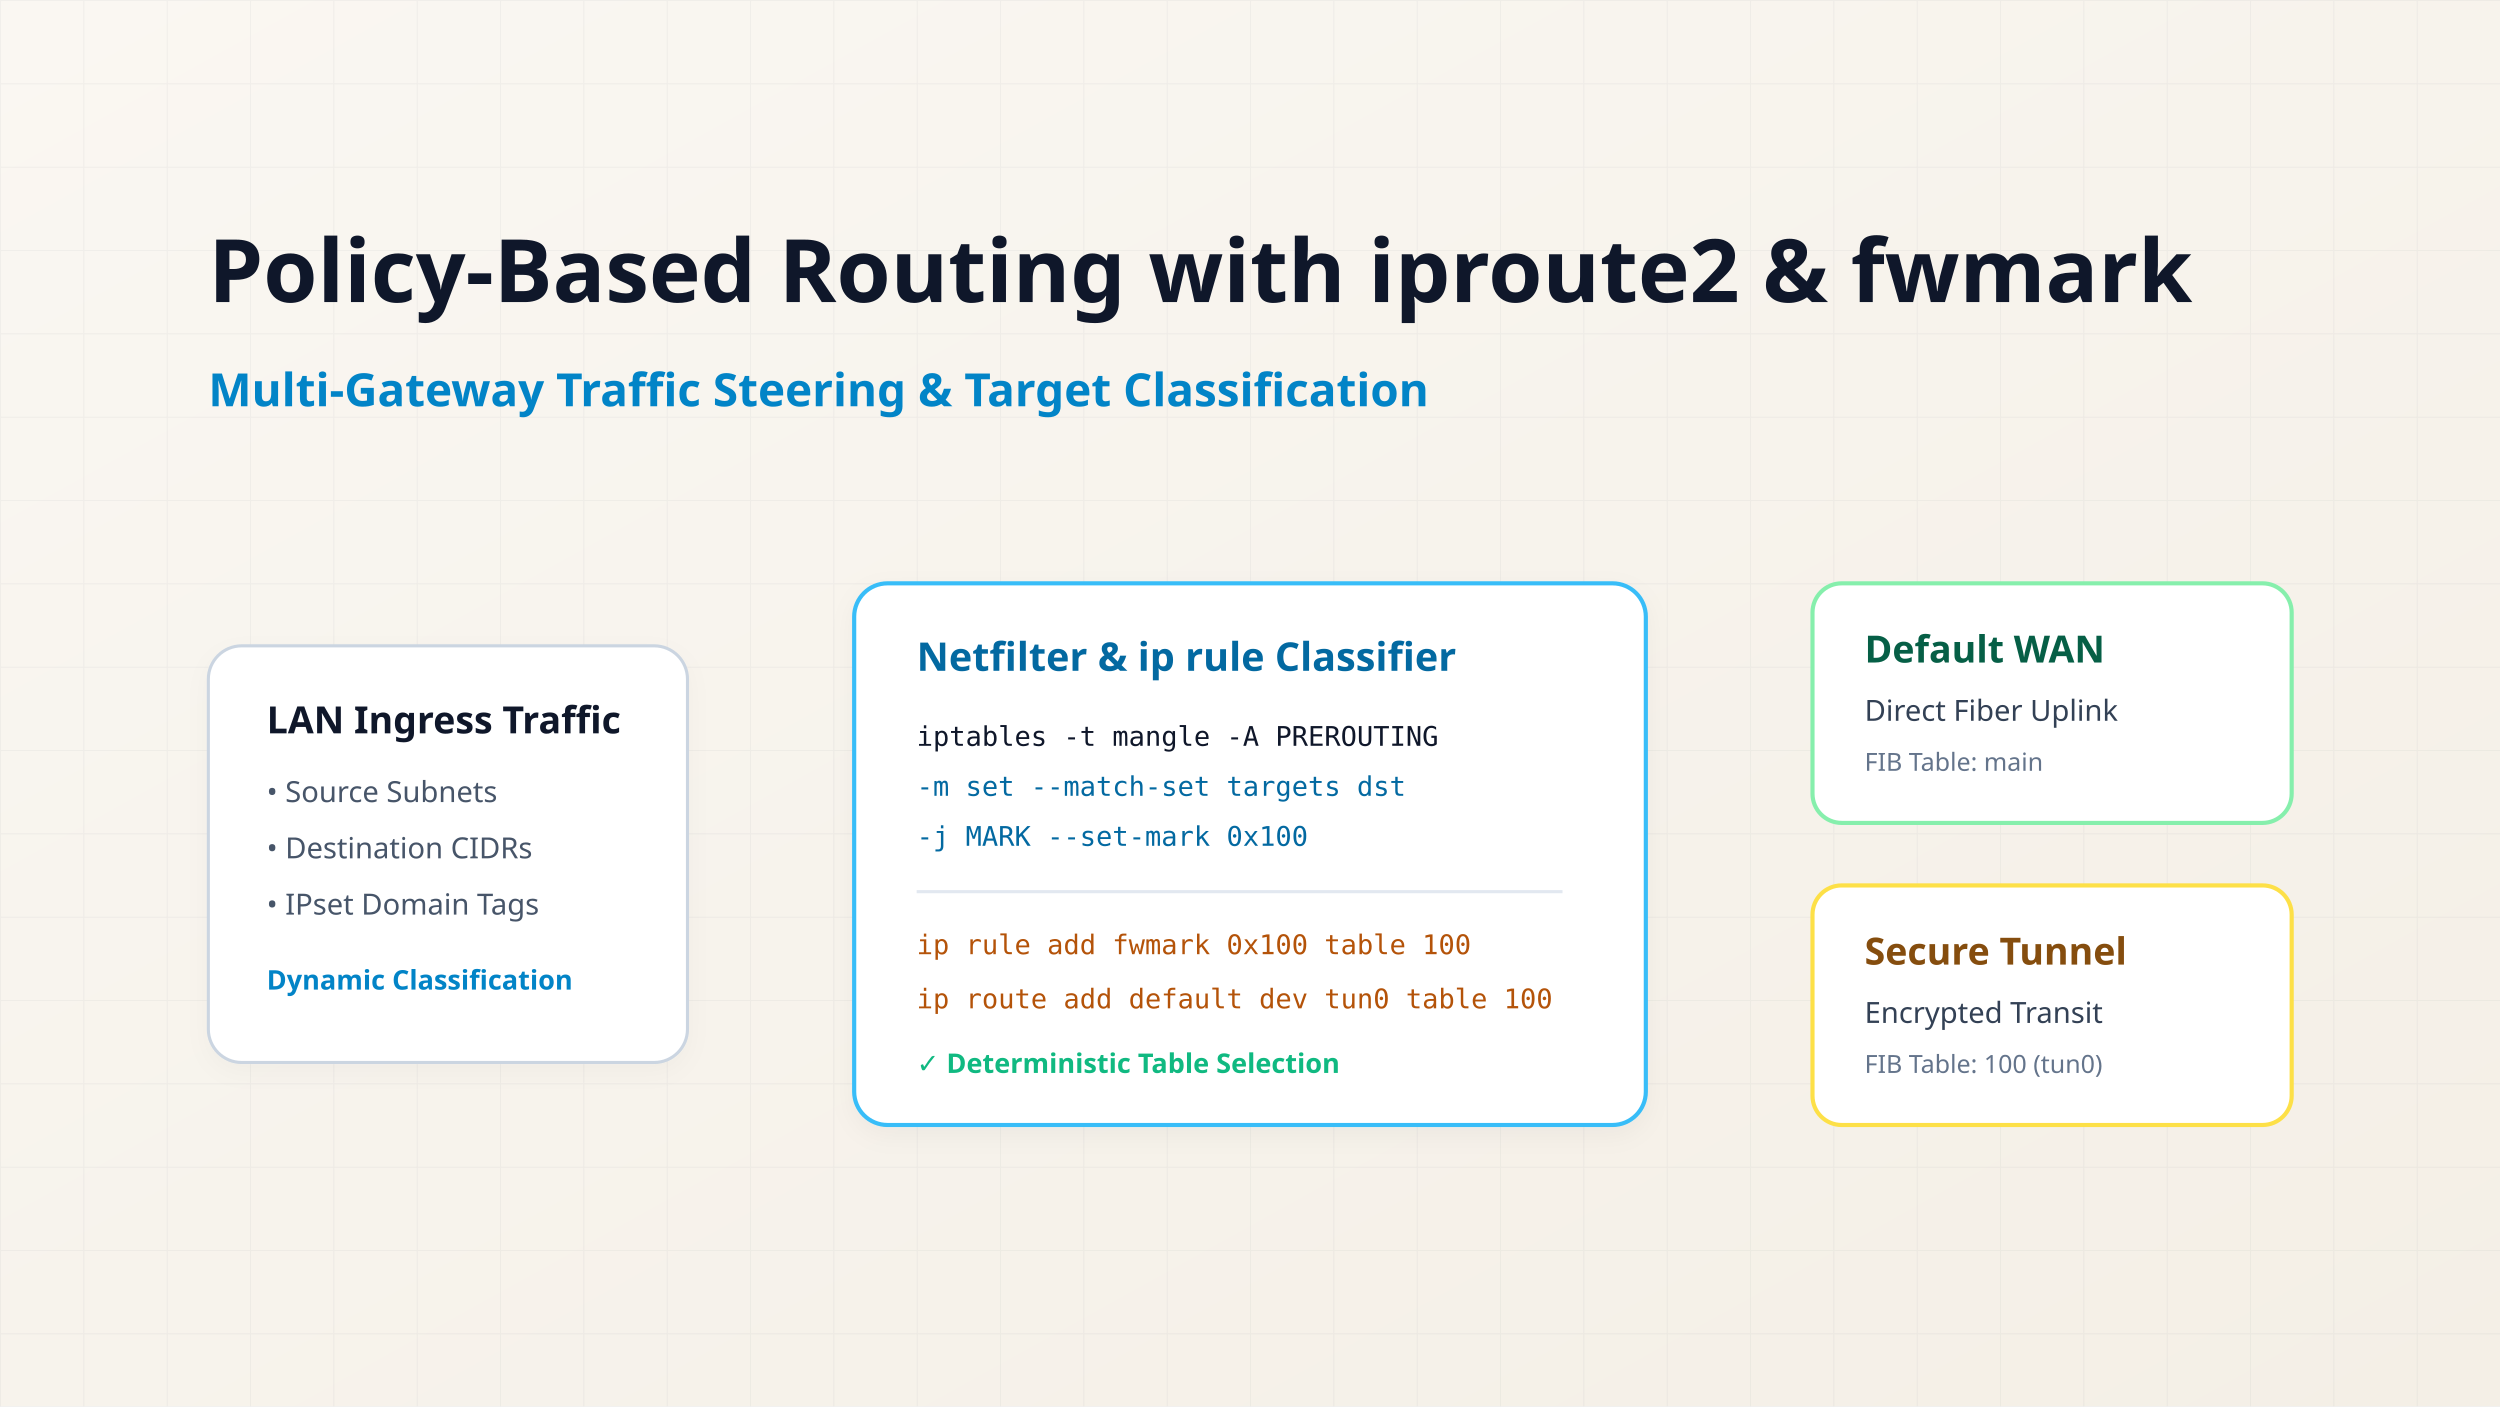
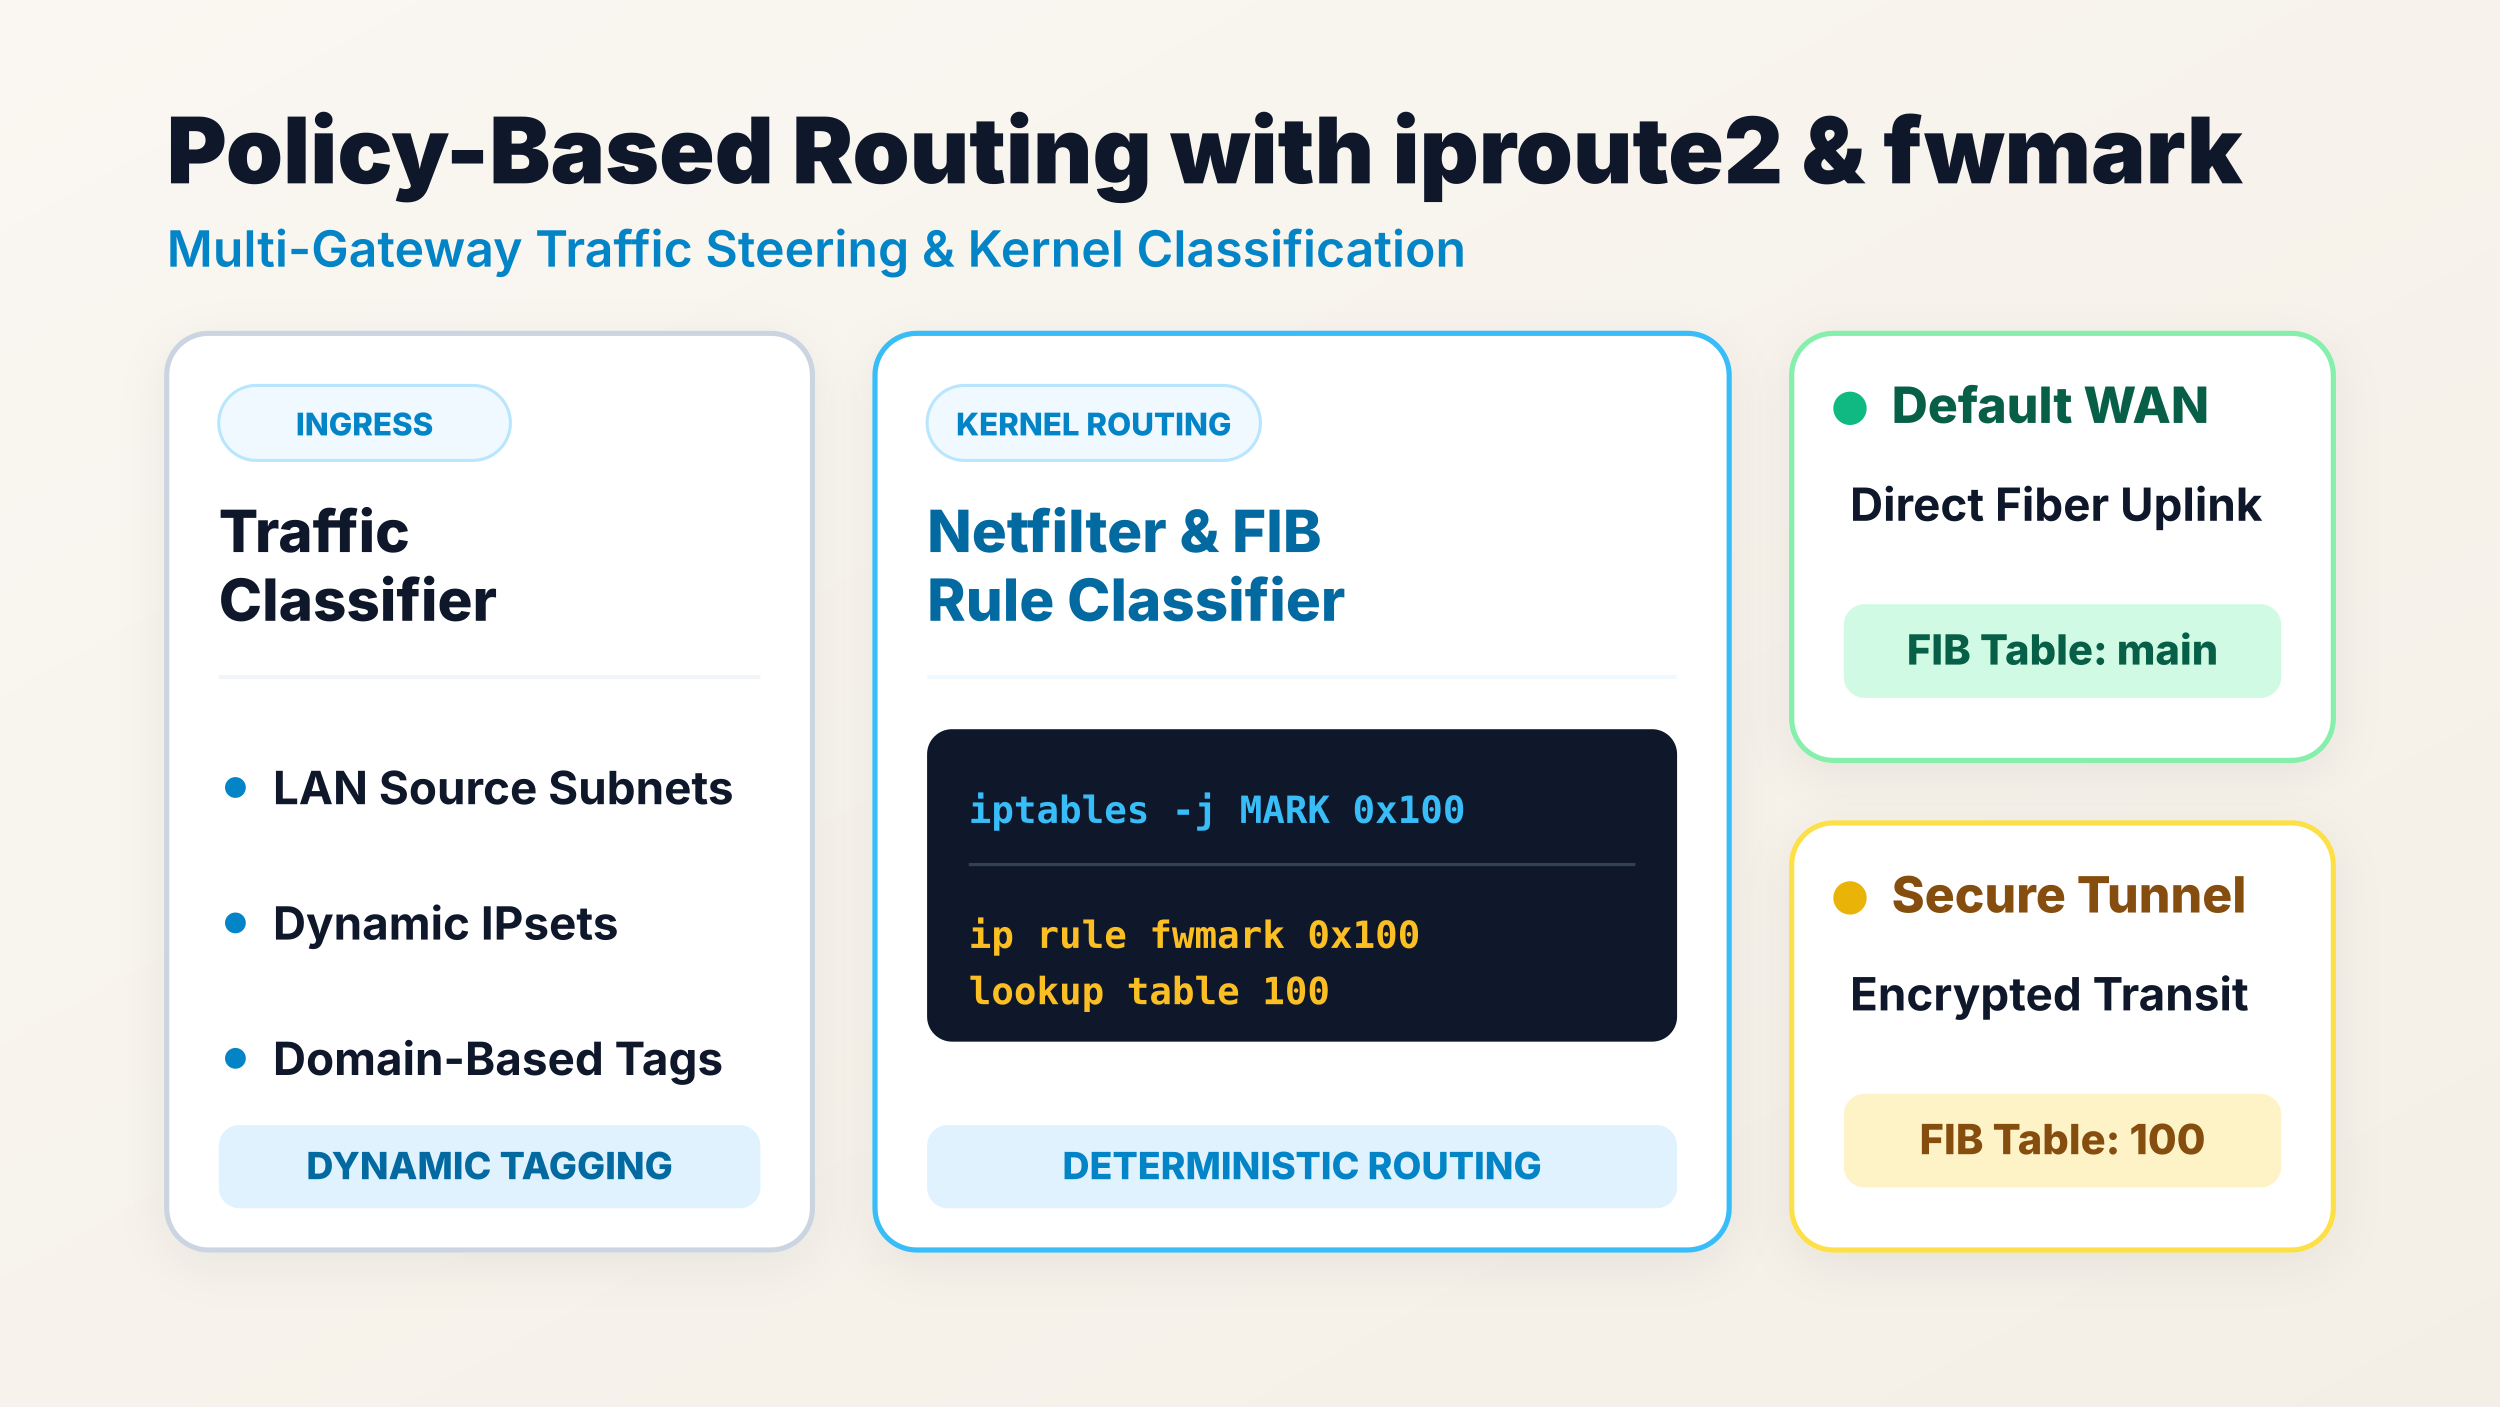
<svg xmlns="http://www.w3.org/2000/svg" viewBox="0 0 1200 675" width="1200" height="675">
  <defs>
    <linearGradient id="bg-cream2" x1="0%" y1="0%" x2="100%" y2="100%">
      <stop offset="0%" stop-color="#FAF7F2" />
      <stop offset="100%" stop-color="#F4EFE6" />
    </linearGradient>
+     <filter id="cardShadow" x="-10%" y="-10%" width="125%" height="125%">
+       <feDropShadow dx="0" dy="6" stdDeviation="12" flood-color="#0f172a" flood-opacity="0.06" />
+     </filter>
  </defs>
  <rect width="1200" height="675" fill="url(#bg-cream2)" />
-   <g opacity="0.04">
-     <pattern id="grid-pbr" width="40" height="40" patternUnits="userSpaceOnUse">
-       <path d="M 40 0 L 0 0 0 40" fill="none" stroke="#1e293b" stroke-width="1" />
-     </pattern>
-     <rect width="1200" height="675" fill="url(#grid-pbr)" />
+   <g transform="translate(80, 50)">
+     <text x="0" y="38" font-family="system-ui, -apple-system, sans-serif" font-weight="900" font-size="44" fill="#0f172a">Policy-Based Routing with iproute2 &amp; fwmark</text>
+     <text x="0" y="78" font-family="system-ui, -apple-system, sans-serif" font-weight="600" font-size="24" fill="#0284c7">Multi-Gateway Traffic Steering &amp; Kernel Classification</text>
  </g>
-   <text x="100" y="145" font-family="system-ui, sans-serif" font-weight="800" font-size="42" fill="#0f172a">Policy-Based Routing with iproute2 &amp; fwmark</text>
-   <text x="100" y="195" font-family="system-ui, sans-serif" font-weight="600" font-size="22" fill="#0284c7">Multi-Gateway Traffic Steering &amp; Target Classification</text>
-   <g transform="translate(100, 260)">
-     <rect x="0" y="50" width="230" height="200" rx="16" fill="#ffffff" stroke="#cbd5e1" stroke-width="1.5" filter="drop-shadow(0 4px 6px rgba(0,0,0,0.03))" />
-     <text x="28" y="92" font-family="system-ui, sans-serif" font-weight="700" font-size="18" fill="#0f172a">LAN Ingress Traffic</text>
-     <text x="28" y="125" font-family="system-ui, sans-serif" font-size="14" fill="#475569">• Source Subnets</text>
-     <text x="28" y="152" font-family="system-ui, sans-serif" font-size="14" fill="#475569">• Destination CIDRs</text>
-     <text x="28" y="179" font-family="system-ui, sans-serif" font-size="14" fill="#475569">• IPset Domain Tags</text>
-     <text x="28" y="215" font-family="system-ui, sans-serif" font-size="13" font-weight="600" fill="#0284c7">Dynamic Classification</text>
-     <rect x="310" y="20" width="380" height="260" rx="16" fill="#ffffff" stroke="#38bdf8" stroke-width="2" filter="drop-shadow(0 4px 6px rgba(0,0,0,0.04))" />
-     <text x="340" y="62" font-family="system-ui, sans-serif" font-weight="700" font-size="19" fill="#0369a1">Netfilter &amp; ip rule Classifier</text>
-     <text x="340" y="98" font-family="ui-monospace, monospace" font-size="13" fill="#0f172a">iptables -t mangle -A PREROUTING</text>
-     <text x="340" y="122" font-family="ui-monospace, monospace" font-size="13" fill="#0369a1">-m set --match-set targets dst</text>
-     <text x="340" y="146" font-family="ui-monospace, monospace" font-size="13" fill="#0369a1">-j MARK --set-mark 0x100</text>
-     <line x1="340" y1="168" x2="650" y2="168" stroke="#e2e8f0" stroke-width="1.5" />
-     <text x="340" y="198" font-family="ui-monospace, monospace" font-size="13" fill="#b45309">ip rule add fwmark 0x100 table 100</text>
-     <text x="340" y="224" font-family="ui-monospace, monospace" font-size="13" fill="#b45309">ip route add default dev tun0 table 100</text>
-     <text x="340" y="255" font-family="system-ui, sans-serif" font-size="13" font-weight="600" fill="#10b981">✓ Deterministic Table Selection</text>
-     <rect x="770" y="20" width="230" height="115" rx="14" fill="#ffffff" stroke="#86efac" stroke-width="2" />
-     <text x="795" y="58" font-family="system-ui, sans-serif" font-weight="700" font-size="18" fill="#065f46">Default WAN</text>
-     <text x="795" y="86" font-family="system-ui, sans-serif" font-size="14" fill="#334155">Direct Fiber Uplink</text>
-     <text x="795" y="110" font-family="system-ui, sans-serif" font-size="12" fill="#64748b">FIB Table: main</text>
-     <rect x="770" y="165" width="230" height="115" rx="14" fill="#ffffff" stroke="#fde047" stroke-width="2" />
-     <text x="795" y="203" font-family="system-ui, sans-serif" font-weight="700" font-size="18" fill="#854d0e">Secure Tunnel</text>
-     <text x="795" y="231" font-family="system-ui, sans-serif" font-size="14" fill="#334155">Encrypted Transit</text>
-     <text x="795" y="255" font-family="system-ui, sans-serif" font-size="12" fill="#64748b">FIB Table: 100 (tun0)</text>
+   <g transform="translate(80, 160)">
+     <g transform="translate(0, 0)">
+       <rect x="0" y="0" width="310" height="440" rx="20" fill="#ffffff" stroke="#cbd5e1" stroke-width="2.5" filter="url(#cardShadow)" />
+       <rect x="25" y="25" width="140" height="36" rx="18" fill="#f0f9ff" stroke="#bae6fd" stroke-width="1.5" />
+       <text x="95" y="49" text-anchor="middle" font-family="system-ui, -apple-system, sans-serif" font-size="15" font-weight="800" fill="#0284c7">INGRESS</text>
+       <text x="25" y="105" font-family="system-ui, -apple-system, sans-serif" font-weight="800" font-size="28" fill="#0f172a">Traffic</text>
+       <text x="25" y="138" font-family="system-ui, -apple-system, sans-serif" font-weight="800" font-size="28" fill="#0f172a">Classifier</text>
+       <line x1="25" y1="165" x2="285" y2="165" stroke="#f1f5f9" stroke-width="2" />
+       <g transform="translate(25, 210)">
+         <circle cx="8" cy="8" r="5" fill="#0284c7" />
+         <text x="26" y="16" font-family="system-ui, -apple-system, sans-serif" font-size="22" font-weight="700" fill="#0f172a">LAN Source Subnets</text>
+       </g>
+       <g transform="translate(25, 275)">
+         <circle cx="8" cy="8" r="5" fill="#0284c7" />
+         <text x="26" y="16" font-family="system-ui, -apple-system, sans-serif" font-size="22" font-weight="700" fill="#0f172a">Dynamic IPsets</text>
+       </g>
+       <g transform="translate(25, 340)">
+         <circle cx="8" cy="8" r="5" fill="#0284c7" />
+         <text x="26" y="16" font-family="system-ui, -apple-system, sans-serif" font-size="22" font-weight="700" fill="#0f172a">Domain-Based Tags</text>
+       </g>
+       <rect x="25" y="380" width="260" height="40" rx="10" fill="#e0f2fe" />
+       <text x="155" y="406" text-anchor="middle" font-family="system-ui, -apple-system, sans-serif" font-weight="800" font-size="18" fill="#0369a1">DYNAMIC TAGGING</text>
+     </g>
+     <g transform="translate(340, 0)">
+       <rect x="0" y="0" width="410" height="440" rx="20" fill="#ffffff" stroke="#38bdf8" stroke-width="2.5" filter="url(#cardShadow)" />
+       <rect x="25" y="25" width="160" height="36" rx="18" fill="#f0f9ff" stroke="#bae6fd" stroke-width="1.5" />
+       <text x="105" y="49" text-anchor="middle" font-family="system-ui, -apple-system, sans-serif" font-size="15" font-weight="800" fill="#0284c7">KERNEL ROUTING</text>
+       <text x="25" y="105" font-family="system-ui, -apple-system, sans-serif" font-weight="800" font-size="28" fill="#0369a1">Netfilter &amp; FIB</text>
+       <text x="25" y="138" font-family="system-ui, -apple-system, sans-serif" font-weight="800" font-size="28" fill="#0369a1">Rule Classifier</text>
+       <line x1="25" y1="165" x2="385" y2="165" stroke="#f0f9ff" stroke-width="2" />
+       <rect x="25" y="190" width="360" height="150" rx="12" fill="#0f172a" />
+       <text x="45" y="235" font-family="ui-monospace, monospace" font-size="18" font-weight="700" fill="#38bdf8">iptables -j MARK 0x100</text>
+       <line x1="45" y1="255" x2="365" y2="255" stroke="#334155" stroke-width="1.5" />
+       <text x="45" y="295" font-family="ui-monospace, monospace" font-size="18" font-weight="700" fill="#fbbf24">ip rule fwmark 0x100</text>
+       <text x="45" y="322" font-family="ui-monospace, monospace" font-size="18" font-weight="700" fill="#fbbf24">   lookup table 100</text>
+       <rect x="25" y="380" width="360" height="40" rx="10" fill="#e0f2fe" />
+       <text x="205" y="406" text-anchor="middle" font-family="system-ui, -apple-system, sans-serif" font-weight="800" font-size="18" fill="#0284c7">DETERMINISTIC ROUTING</text>
+     </g>
+     <g transform="translate(780, 0)">
+       <g transform="translate(0, 0)">
+         <rect x="0" y="0" width="260" height="205" rx="20" fill="#ffffff" stroke="#86efac" stroke-width="2.5" filter="url(#cardShadow)" />
+         <circle cx="28" cy="36" r="8" fill="#10b981" />
+         <text x="48" y="43" font-family="system-ui, -apple-system, sans-serif" font-weight="800" font-size="24" fill="#065f46">Default WAN</text>
+         <text x="28" y="90" font-family="system-ui, -apple-system, sans-serif" font-size="22" font-weight="700" fill="#0f172a">Direct Fiber Uplink</text>
+         <rect x="25" y="130" width="210" height="45" rx="10" fill="#d1fae5" />
+         <text x="130" y="159" text-anchor="middle" font-family="system-ui, -apple-system, sans-serif" font-weight="800" font-size="20" fill="#065f46">FIB Table: main</text>
+       </g>
+       <g transform="translate(0, 235)">
+         <rect x="0" y="0" width="260" height="205" rx="20" fill="#ffffff" stroke="#fde047" stroke-width="2.5" filter="url(#cardShadow)" />
+         <circle cx="28" cy="36" r="8" fill="#eab308" />
+         <text x="48" y="43" font-family="system-ui, -apple-system, sans-serif" font-weight="800" font-size="24" fill="#854d0e">Secure Tunnel</text>
+         <text x="28" y="90" font-family="system-ui, -apple-system, sans-serif" font-size="22" font-weight="700" fill="#0f172a">Encrypted Transit</text>
+         <rect x="25" y="130" width="210" height="45" rx="10" fill="#fef3c7" />
+         <text x="130" y="159" text-anchor="middle" font-family="system-ui, -apple-system, sans-serif" font-weight="800" font-size="20" fill="#854d0e">FIB Table: 100</text>
+       </g>
+     </g>
  </g>
</svg>
